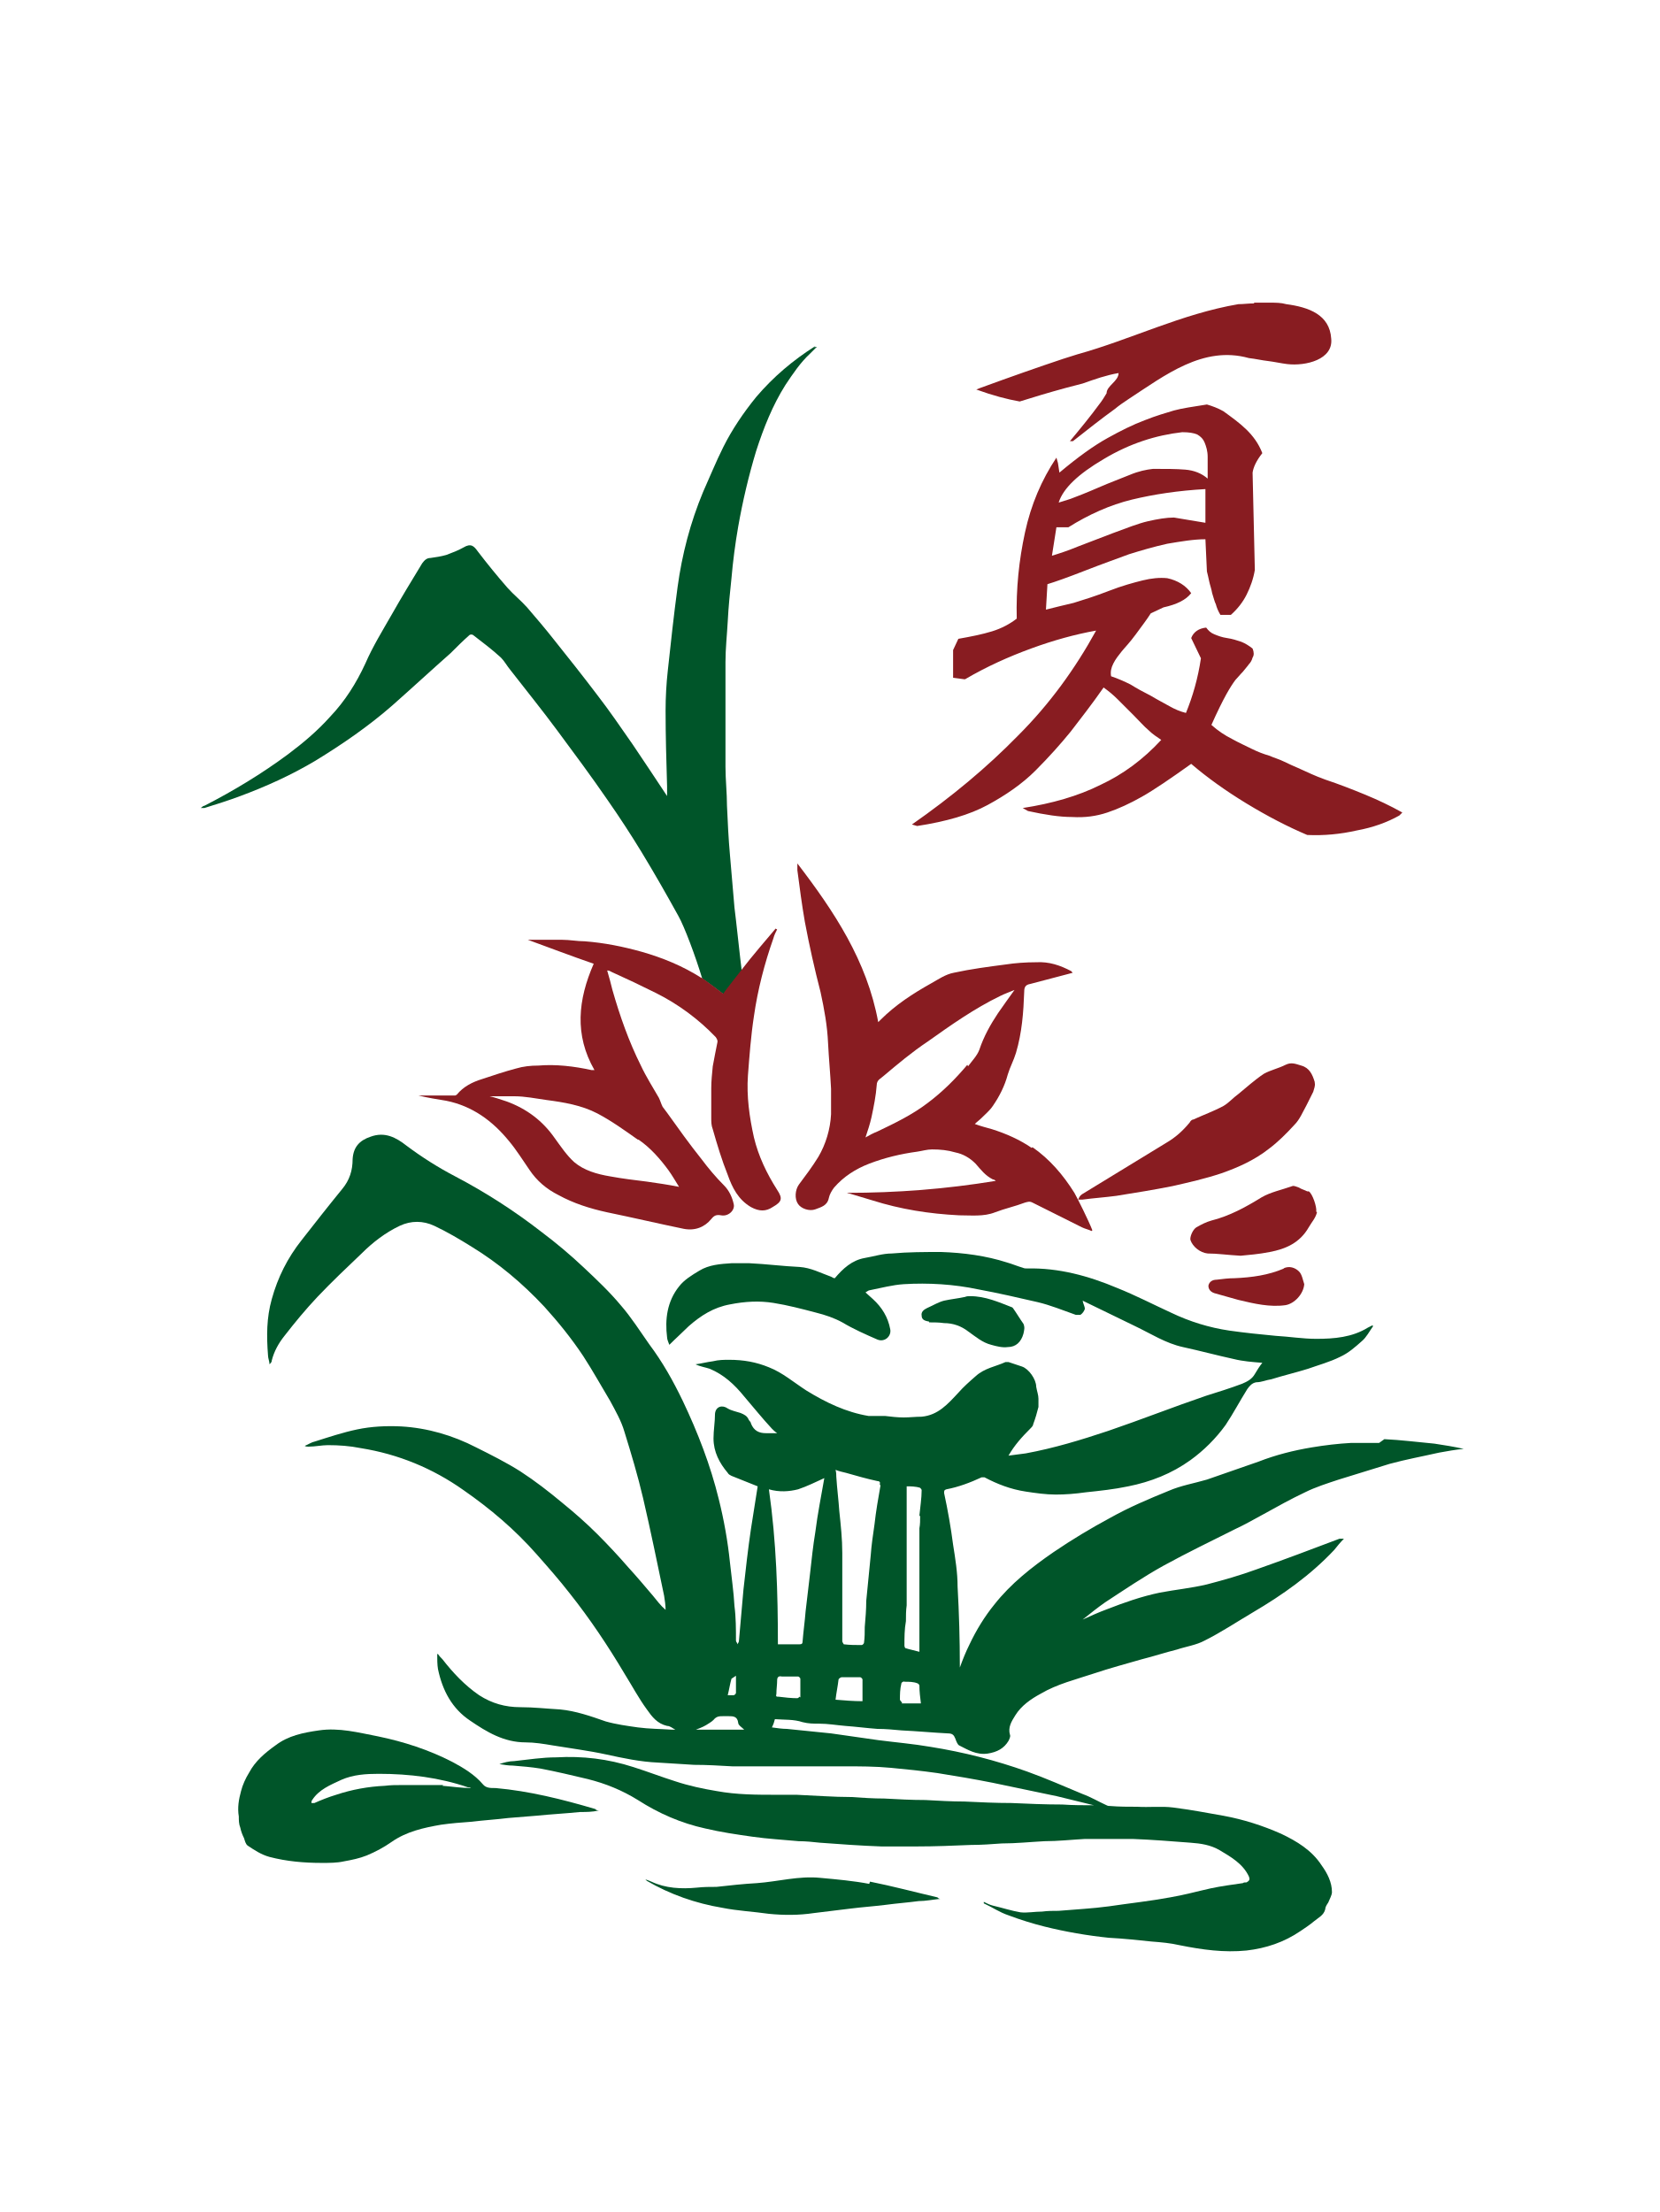
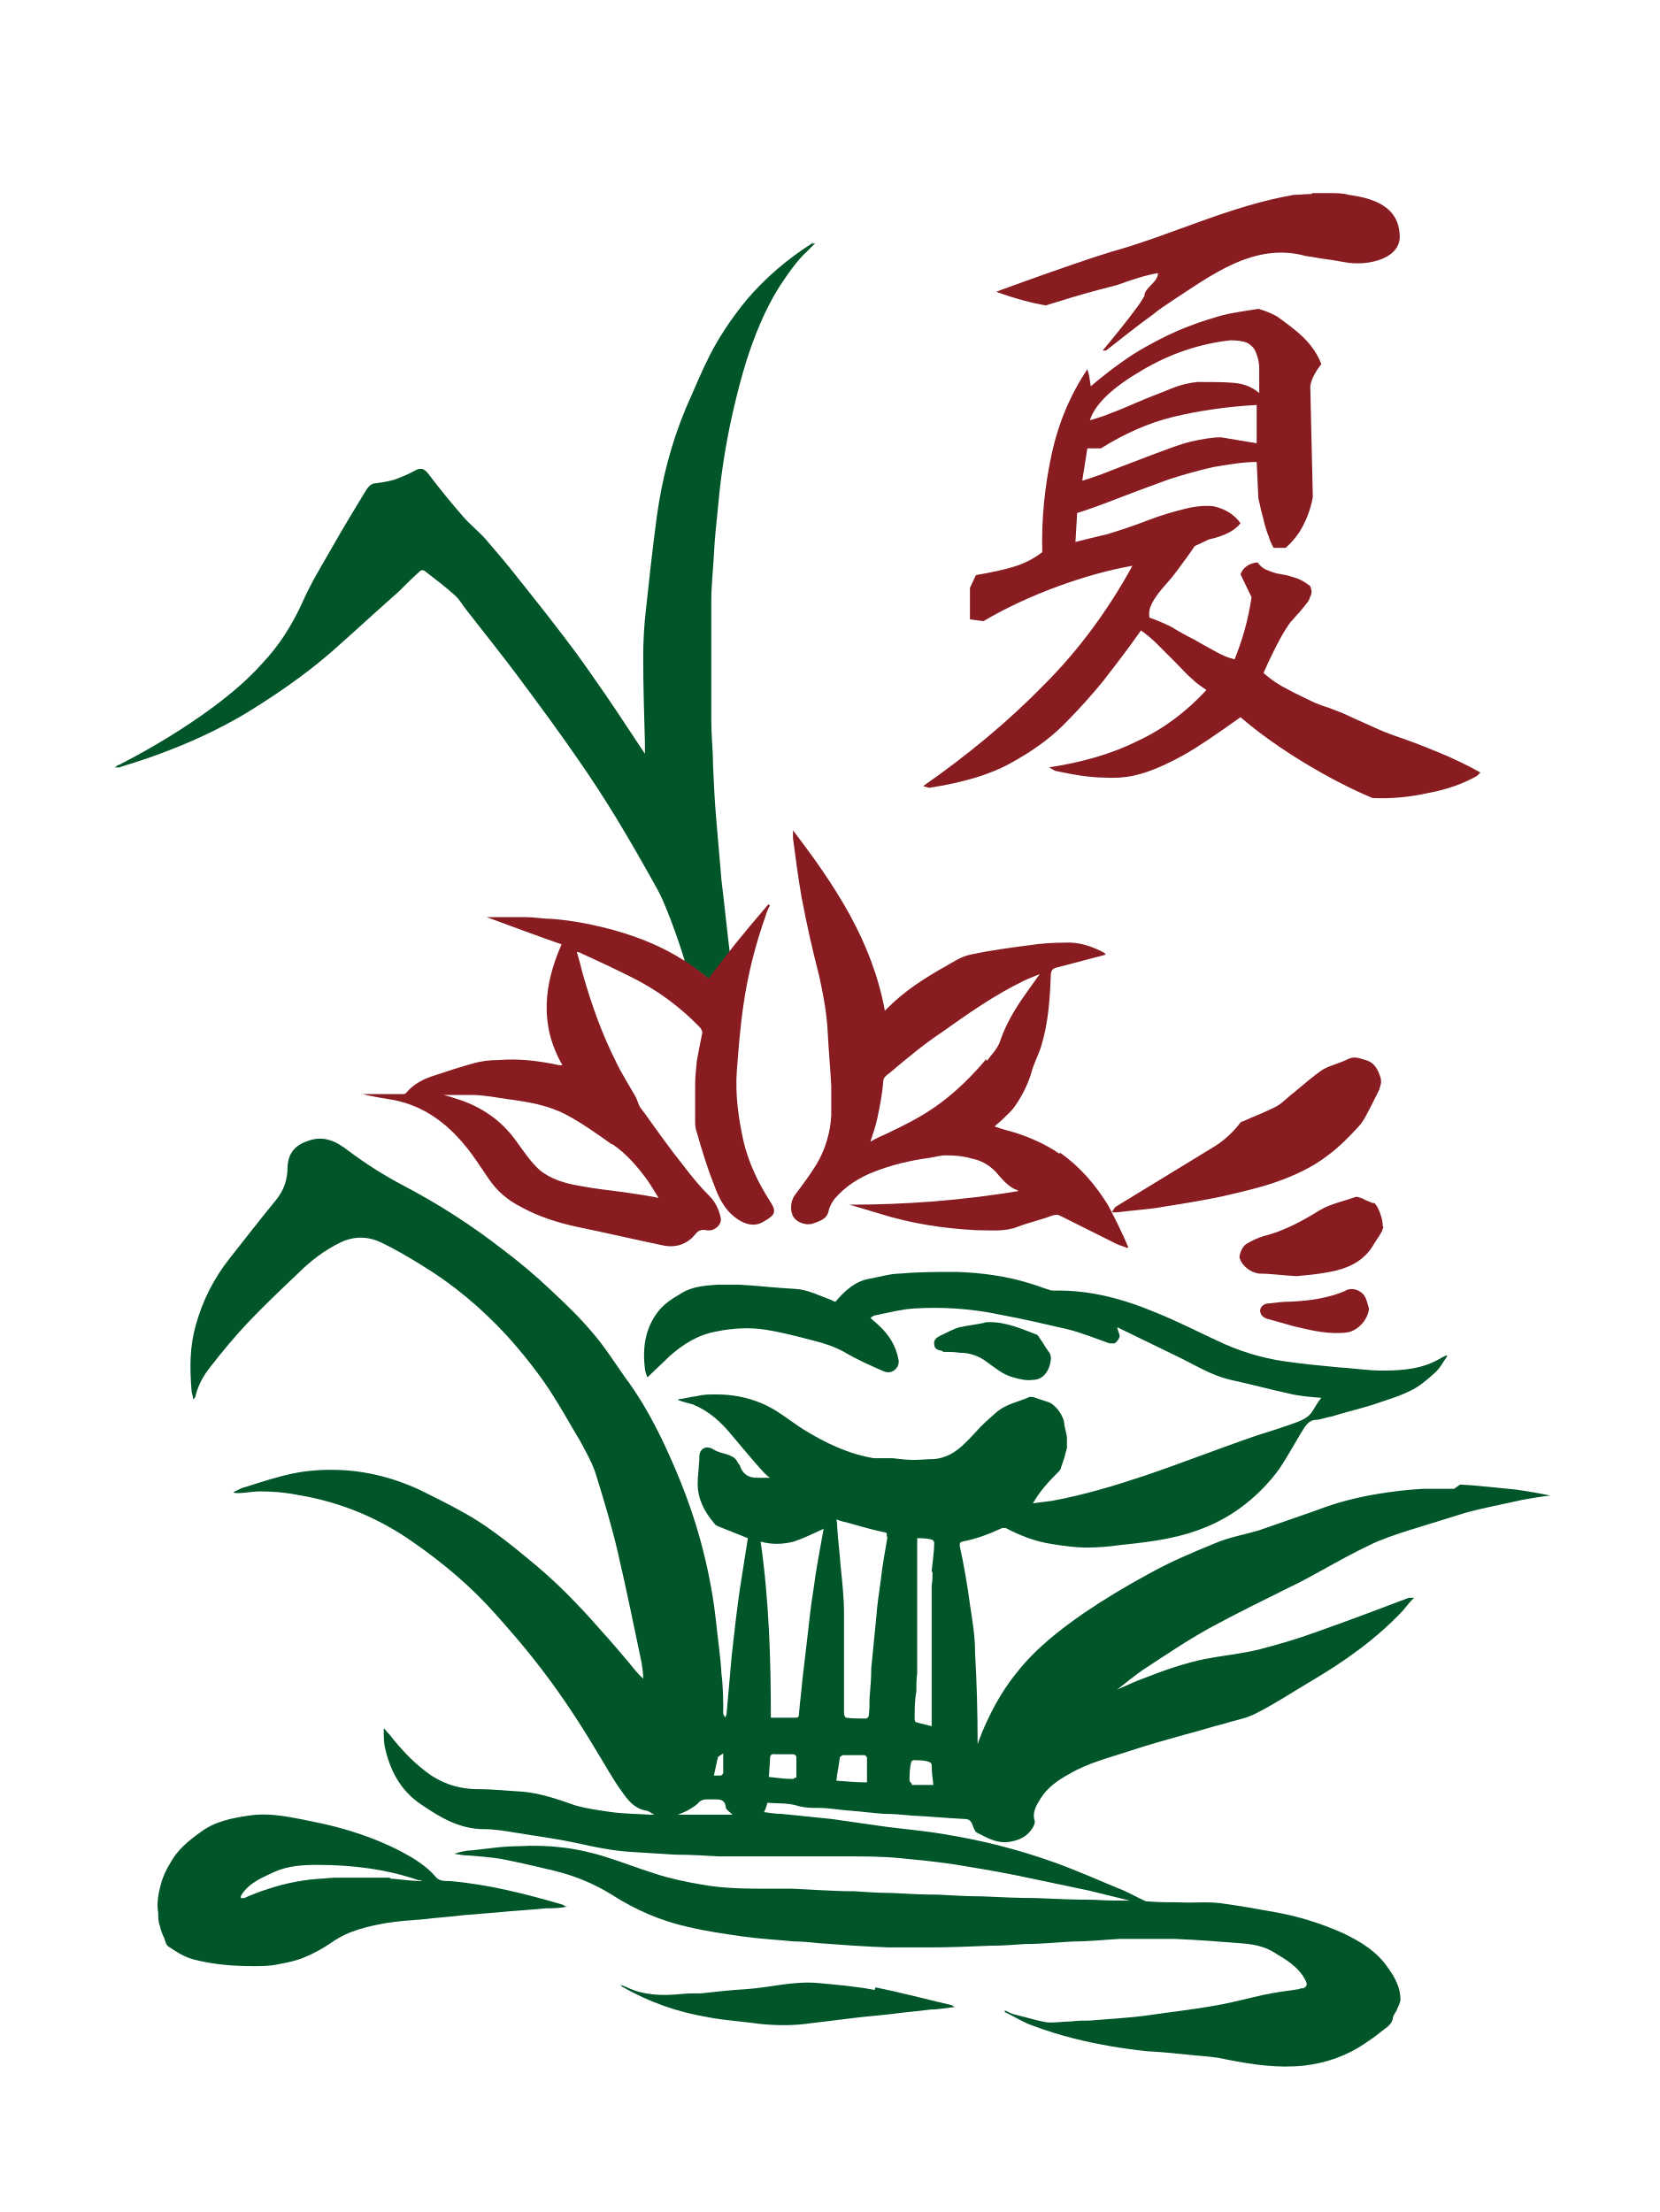
<svg xmlns="http://www.w3.org/2000/svg" width="900" height="1200" viewBox="0 0 900 1200">
-   <svg viewBox="0 0 19 26" preserveAspectRatio="xMidYMid meet" x="54.00" y="72.00" width="792.00" height="1056.00">
+   <svg viewBox="0 0 19 26" preserveAspectRatio="xMidYMid meet" width="900" height="1200">
    <defs>
      <style>
      .cls-1 {
        fill: #005529;
      }

      .cls-2 {
        fill: #881c21;
      }

      .cls-3 {
        fill: none;
      }
    </style>
    </defs>
    <g>
      <path class="cls-1" d="M16.84,17.5c-.12,0-.25,0-.37,0-.18,.01-.35,.03-.53,.06-.24,.04-.48,.1-.71,.19-.23,.08-.46,.16-.69,.24-.17,.05-.35,.08-.51,.15-.27,.11-.53,.22-.78,.36-.26,.14-.51,.29-.76,.46-.29,.2-.57,.42-.79,.7-.13,.16-.24,.34-.33,.53-.05,.1-.09,.2-.13,.31,0,0,0-.02,0-.02,0-.35-.01-.71-.03-1.06,0-.19-.03-.37-.06-.56-.03-.23-.07-.46-.12-.69,0-.03,0-.04,.03-.05,.16-.03,.32-.09,.47-.16,.01,0,.03,0,.04,0,.17,.09,.35,.16,.55,.19,.13,.02,.27,.04,.4,.04,.13,0,.26-.01,.4-.03,.19-.02,.38-.04,.57-.08,.3-.06,.58-.17,.83-.35,.18-.13,.34-.29,.47-.47,.1-.15,.19-.32,.29-.48,.03-.04,.06-.08,.12-.09,.07,0,.13-.03,.2-.04,.16-.05,.33-.09,.49-.14,.14-.05,.29-.09,.43-.16,.11-.05,.2-.13,.29-.21,.06-.05,.1-.13,.15-.2,0,0,0,0-.01-.01-.02,.01-.04,.02-.06,.03-.21,.13-.45,.15-.69,.15-.18,0-.36-.03-.54-.04-.21-.02-.41-.04-.62-.07-.27-.04-.53-.12-.78-.24-.24-.11-.47-.23-.72-.33-.38-.16-.78-.27-1.2-.26-.02,0-.04,0-.06-.01-.07-.02-.14-.05-.21-.07-.28-.09-.58-.13-.88-.14-.22,0-.44,0-.66,.02-.12,0-.24,.04-.36,.06-.17,.03-.29,.14-.4,.27-.02,0-.03-.01-.05-.02-.14-.05-.27-.12-.42-.13-.22-.01-.45-.04-.67-.05-.08,0-.16,0-.24,0-.15,.01-.3,.02-.43,.1-.1,.06-.2,.12-.27,.21-.16,.2-.19,.44-.16,.68,0,.03,.02,.07,.03,.1,.09-.09,.18-.17,.26-.25,.16-.14,.33-.25,.55-.29,.2-.04,.39-.05,.58-.02,.19,.03,.38,.08,.57,.13,.12,.03,.24,.07,.35,.13,.15,.09,.31,.16,.47,.23,.1,.04,.19-.05,.17-.14-.03-.16-.11-.29-.23-.4-.03-.03-.07-.06-.1-.09,.02-.01,.04-.03,.06-.03,.15-.03,.3-.07,.45-.08,.33-.02,.67,0,1,.07,.27,.05,.53,.11,.79,.17,.17,.04,.34,.11,.51,.17,.02,0,.05,0,.06,0,.03-.02,.05-.05,.06-.08,0-.03-.02-.06-.03-.11,.23,.11,.47,.23,.7,.34,.21,.1,.41,.23,.64,.28,.23,.05,.45,.11,.68,.16,.12,.03,.25,.04,.38,.05-.04,.05-.07,.1-.1,.15-.04,.07-.1,.1-.17,.13-.16,.06-.32,.11-.48,.16-.44,.15-.87,.32-1.31,.47-.36,.12-.72,.23-1.1,.3-.07,.01-.15,.02-.23,.03,.08-.14,.18-.25,.29-.36,.02-.02,.04-.04,.04-.06,.03-.08,.05-.15,.07-.23,0-.03,0-.07,0-.11,0-.05-.02-.1-.03-.16,0-.1-.1-.24-.19-.27-.06-.02-.12-.04-.18-.06-.01,0-.03,0-.04,0-.13,.06-.28,.08-.4,.19-.08,.07-.16,.14-.23,.22-.14,.15-.27,.3-.49,.32-.08,0-.16,.01-.24,.01-.08,0-.17-.01-.25-.02-.07,0-.15,0-.22,0-.3-.05-.57-.18-.83-.34-.17-.11-.32-.24-.5-.31-.17-.07-.34-.1-.53-.1-.07,0-.14,0-.22,.02-.08,.01-.15,.03-.23,.04,.06,.03,.13,.04,.19,.06,.19,.08,.33,.21,.46,.37,.12,.14,.24,.29,.37,.43,.02,.02,.04,.04,.07,.06-.06,0-.1,0-.15,0-.09,0-.16-.03-.2-.13,0-.02-.02-.03-.03-.05-.02-.05-.06-.07-.11-.09-.06-.02-.12-.03-.17-.06-.07-.05-.16-.03-.17,.07,0,.11-.02,.22-.02,.33,0,.18,.08,.33,.19,.46,.01,.02,.03,.03,.05,.04,.12,.05,.23,.09,.35,.14-.03,.19-.06,.38-.09,.57-.04,.27-.07,.54-.1,.81-.02,.23-.04,.45-.06,.68,0,.02-.01,.03-.02,.05,0-.02-.02-.03-.02-.05,0-.15,0-.31-.02-.46-.01-.19-.04-.39-.06-.58-.03-.29-.08-.57-.15-.85-.11-.45-.28-.89-.48-1.31-.13-.27-.27-.52-.45-.76-.12-.17-.24-.36-.38-.52-.15-.18-.32-.34-.49-.5-.18-.17-.37-.33-.57-.48-.36-.28-.75-.53-1.15-.74-.23-.12-.45-.26-.65-.41-.14-.11-.29-.19-.48-.12-.15,.05-.23,.14-.24,.3,0,.15-.04,.28-.14,.4-.18,.22-.36,.45-.54,.68-.19,.24-.32,.5-.4,.79-.07,.25-.07,.49-.05,.75,0,.04,.02,.08,.02,.12,.02-.02,.03-.03,.03-.05,.03-.12,.09-.23,.17-.33,.14-.18,.28-.35,.44-.52,.19-.2,.39-.39,.59-.58,.15-.15,.32-.28,.51-.37,.15-.07,.31-.07,.46,0,.17,.08,.34,.18,.5,.28,.36,.22,.68,.49,.97,.8,.19,.21,.36,.42,.52,.66,.13,.2,.24,.4,.36,.6,.07,.13,.15,.27,.19,.41,.09,.29,.18,.59,.25,.89,.1,.43,.19,.87,.28,1.3,.01,.06,.02,.13,.02,.19-.07-.06-.12-.13-.17-.19-.11-.13-.22-.26-.33-.38-.13-.15-.27-.3-.41-.44-.15-.15-.31-.29-.47-.42-.18-.15-.36-.29-.56-.42-.19-.12-.39-.22-.59-.32-.31-.16-.65-.26-1-.28-.2-.01-.4,0-.59,.04-.19,.04-.37,.1-.56,.16-.05,.01-.09,.04-.14,.06,.02,.01,.03,.01,.05,.01,.09,0,.18-.02,.26-.02,.15,0,.29,.01,.44,.04,.5,.08,.96,.27,1.37,.56,.36,.25,.69,.53,.98,.86,.15,.17,.3,.34,.44,.52,.27,.34,.51,.7,.73,1.07,.1,.16,.19,.33,.3,.48,.07,.1,.14,.19,.27,.22,.04,0,.07,.03,.11,.05-.02,0-.03,0-.05,0-.15-.01-.3-.01-.45-.03-.14-.02-.29-.04-.43-.08-.2-.07-.4-.14-.61-.16-.18-.01-.35-.03-.53-.03-.2,0-.38-.05-.55-.16-.19-.13-.35-.3-.49-.48-.02-.02-.04-.04-.06-.07,0,0,0,0-.01,0,0,.07,0,.14,.01,.2,.06,.29,.19,.53,.43,.69,.22,.15,.45,.29,.74,.29,.12,0,.24,.02,.36,.04,.24,.04,.48,.07,.71,.12,.23,.05,.46,.1,.7,.11,.16,.01,.32,.02,.48,.03,.17,0,.34,.01,.51,.02,.15,0,.29,0,.44,0,.23,0,.47,0,.7,0,.12,0,.24,0,.35,0,.21,0,.42,0,.63,.02,.21,.02,.41,.04,.62,.07,.25,.04,.49,.08,.74,.13,.29,.06,.57,.12,.86,.18,.16,.04,.33,.08,.49,.12-.14,0-.28,0-.42-.01-.23,0-.46-.01-.68-.02-.21,0-.42-.01-.63-.02-.17,0-.34-.01-.52-.02-.18,0-.37-.01-.55-.02-.15,0-.29-.01-.44-.02-.24,0-.49-.02-.73-.03-.09,0-.18,0-.26,0-.27,0-.54,0-.81-.05-.18-.03-.37-.07-.55-.13-.19-.06-.37-.13-.56-.19-.34-.11-.68-.15-1.03-.13-.19,0-.37,.03-.56,.05-.07,0-.14,.02-.2,.04,.06,.01,.12,.02,.18,.02,.12,.01,.25,.02,.37,.04,.21,.04,.42,.09,.63,.14,.24,.06,.46,.15,.67,.28,.28,.18,.58,.31,.9,.38,.21,.05,.42,.08,.63,.11,.21,.03,.41,.04,.62,.06,.09,0,.19,.01,.28,.02,.27,.02,.54,.04,.82,.05,.16,0,.32,0,.48,0,.24,0,.48-.01,.72-.02,.14,0,.27-.01,.41-.02,.19,0,.38-.02,.57-.03,.18,0,.36-.02,.54-.03,.21,0,.43,0,.64,0,.26,.01,.51,.03,.77,.05,.14,.01,.27,.03,.39,.1,.15,.09,.31,.18,.39,.35,.02,.05,0,.06-.03,.08-.02,0-.04,0-.05,.01-.14,.02-.29,.04-.43,.07-.18,.04-.36,.09-.54,.12-.27,.05-.55,.08-.82,.12-.22,.03-.44,.04-.67,.06-.07,0-.15,0-.22,.01-.1,0-.2,.02-.29,.01-.12-.02-.24-.06-.37-.09-.04-.01-.08-.03-.12-.05,0,0,0,.01,0,.02,.11,.05,.21,.12,.33,.16,.16,.06,.32,.11,.48,.15,.28,.07,.57,.12,.86,.15,.19,.01,.38,.03,.57,.05,.13,.01,.25,.02,.38,.05,.3,.06,.59,.1,.89,.07,.26-.03,.5-.11,.72-.26,.06-.04,.12-.08,.18-.13s.13-.08,.15-.16c0-.03,.02-.06,.04-.09,.02-.05,.05-.1,.05-.14,0-.13-.06-.25-.14-.36-.13-.2-.33-.32-.54-.42-.25-.11-.5-.19-.77-.24-.22-.04-.44-.08-.67-.11-.16-.02-.32,0-.48-.01-.12,0-.24,0-.36-.01-.02,0-.03,0-.05-.01-.11-.05-.21-.11-.32-.15-.24-.1-.49-.21-.74-.3-.42-.15-.85-.26-1.29-.33-.23-.04-.47-.06-.7-.09-.21-.03-.42-.06-.63-.09-.2-.02-.39-.04-.59-.06-.06,0-.13-.01-.2-.02,.02-.04,.03-.07,.04-.11,.13,.01,.25,0,.37,.04,.08,.02,.14,.02,.22,.02,.12,0,.23,.02,.35,.03,.14,.01,.29,.03,.43,.04,.11,0,.21,.01,.32,.02,.21,.01,.42,.03,.62,.04,.06,0,.08,.02,.1,.07,.01,.03,.03,.08,.05,.09,.12,.06,.23,.13,.38,.11,.13-.02,.22-.07,.28-.17,.01-.02,.03-.06,.02-.08-.03-.1,.02-.18,.07-.26,.08-.13,.21-.22,.34-.29,.22-.13,.47-.19,.71-.27,.21-.07,.43-.13,.64-.19,.16-.04,.31-.09,.47-.13,.12-.04,.26-.06,.37-.12,.22-.11,.43-.25,.65-.38,.39-.23,.76-.49,1.08-.83,.04-.05,.08-.1,.13-.15-.02,0-.04,0-.06,0-.37,.14-.74,.28-1.11,.41-.22,.08-.43,.14-.66,.2-.21,.05-.42,.07-.63,.11-.24,.05-.47,.13-.7,.22-.11,.04-.22,.09-.33,.14,.1-.08,.2-.16,.3-.23,.26-.17,.51-.34,.78-.49,.31-.17,.64-.33,.96-.49,.13-.06,.25-.13,.38-.2,.18-.1,.36-.2,.55-.29,.14-.07,.3-.12,.45-.17,.23-.07,.45-.14,.68-.21,.22-.06,.44-.1,.66-.15,.11-.02,.22-.04,.33-.05-.13-.03-.26-.05-.39-.07-.22-.02-.45-.05-.67-.06Zm-8.65,3.15s.03-.02,.06-.04c0,.09,0,.16,0,.23,0,.01-.02,.03-.03,.03-.03,0-.05,0-.08,0,.02-.08,.03-.15,.05-.22Zm-.5,.69c.05-.02,.11-.04,.16-.07,.03-.02,.07-.04,.1-.07,.04-.05,.08-.05,.13-.05,.02,0,.05,0,.07,0,.06,0,.12,0,.13,.09,0,.03,.05,.06,.08,.09h-.66Zm1.41-.45s-.02,.02-.03,.02c-.08,0-.17-.01-.25-.02-.03,0-.04,0-.03-.04,0-.06,.01-.12,.01-.18,0-.04,.02-.06,.06-.05,.03,0,.07,0,.1,0,.04,0,.08,0,.12,0,.01,0,.03,.02,.03,.03,0,.08,0,.16,0,.25Zm.21-2.2c-.03,.18-.05,.37-.07,.55-.02,.17-.04,.34-.06,.51-.01,.13-.03,.27-.04,.4,0,.03-.01,.04-.04,.04-.09,0-.19,0-.29,0,0-.68-.02-1.37-.12-2.07,.14,.04,.27,.03,.39,0,.12-.04,.24-.1,.35-.15-.04,.23-.09,.48-.12,.72Zm.63,2.26c-.12,0-.24-.01-.36-.02,.01-.09,.03-.18,.04-.27,0-.01,.03-.03,.04-.03,.08,0,.17,0,.25,0,.01,0,.03,.02,.03,.03,0,.09,0,.18,0,.28Zm.24-2.88c-.03,.17-.06,.34-.08,.52-.02,.14-.04,.27-.05,.41-.02,.2-.04,.4-.06,.61,0,.12-.01,.23-.02,.35,0,.07,0,.14-.01,.21,0,.01-.02,.03-.03,.03-.08,0-.16,0-.24-.01,0,0-.02-.03-.02-.04,0-.08,0-.16,0-.25,0-.31,0-.62,0-.93,0-.19-.02-.37-.04-.56-.01-.15-.03-.3-.04-.46,0-.03,0-.05-.01-.09,.05,.02,.1,.03,.14,.04,.14,.04,.28,.08,.42,.11,.03,0,.04,.02,.03,.04Zm.29,2.9s-.03-.03-.03-.04c0-.07,0-.14,.02-.22,0-.01,.03-.03,.04-.02,.06,0,.12,0,.17,.02,.01,0,.03,.02,.03,.03,0,.08,.01,.16,.02,.24-.09,0-.17,0-.26,0Zm.24-2.49c0,.05,0,.11-.01,.16,0,.1,0,.21,0,.31,0,.33,0,.66,0,.98,0,.1,0,.21,0,.31,0,.02,0,.03,0,.05-.07-.02-.13-.03-.19-.05,0,0-.01-.02-.01-.03,0-.11,0-.22,.02-.33,0-.07,0-.14,.01-.21,0-.11,0-.22,0-.32,0-.26,0-.53,0-.79,0-.16,0-.32,0-.48,.05,0,.12,0,.18,.02,0,0,.02,.02,.02,.03,0,.11-.02,.23-.03,.34Z" />
      <path class="cls-2" d="M12.2,13.56c-.16-.11-.34-.19-.53-.25-.07-.02-.15-.04-.23-.07,.03-.03,.06-.05,.09-.08,.05-.05,.11-.1,.15-.16,.09-.13,.16-.27,.2-.42,.03-.1,.08-.19,.11-.29,.08-.27,.1-.54,.11-.82,0-.06,.02-.09,.08-.1,.19-.05,.38-.1,.57-.15-.01,0-.01-.01-.02-.02-.15-.08-.3-.13-.47-.12-.14,0-.28,.01-.41,.03-.23,.03-.46,.06-.69,.11-.11,.02-.21,.09-.3,.14-.25,.14-.48,.29-.68,.49,0,0-.02,.02-.03,.03-.15-.82-.59-1.48-1.08-2.12,0,.03,0,.06,0,.09,.03,.23,.06,.46,.1,.69,.06,.32,.13,.63,.21,.94,.05,.23,.09,.45,.1,.68,.01,.2,.03,.41,.04,.61,0,.11,0,.23,0,.34-.01,.2-.07,.4-.17,.57-.08,.13-.17,.25-.26,.37-.05,.07-.06,.19-.01,.26,.04,.06,.15,.1,.23,.07,.08-.03,.16-.05,.18-.15,.01-.05,.04-.1,.07-.14,.13-.15,.29-.25,.47-.32,.21-.08,.42-.13,.64-.16,.07-.01,.13-.03,.2-.03,.11,0,.21,.01,.31,.04,.1,.02,.19,.07,.27,.15,.07,.08,.13,.16,.23,.21,0,0,.02,0,.04,.02-.67,.11-1.32,.16-1.99,.16,.01,0,.02,.01,.04,.01,.1,.03,.2,.06,.3,.09,.38,.12,.76,.18,1.16,.2,.16,0,.33,.02,.48-.04,.13-.05,.27-.08,.4-.13,.04-.01,.06-.02,.1,0,.22,.11,.44,.22,.66,.33,.04,.02,.09,.03,.13,.05,0,0,0,0,.01-.01-.05-.13-.2-.43-.24-.5-.15-.24-.33-.45-.56-.61Zm-.86-1.11c-.16,.19-.33,.36-.53,.51-.21,.16-.44,.27-.67,.38-.05,.02-.11,.05-.16,.08,.03-.09,.06-.18,.08-.27,.03-.14,.06-.29,.07-.43,0-.07,.06-.09,.09-.12,.19-.16,.38-.32,.59-.46,.31-.22,.62-.44,.97-.61,.06-.03,.12-.05,.19-.08-.08,.11-.15,.21-.22,.31-.1,.15-.19,.31-.25,.49-.03,.08-.1,.15-.15,.22Z" />
      <path class="cls-2" d="M15.98,12.68c-.03-.1-.07-.19-.18-.22-.07-.02-.13-.05-.21-.01-.1,.05-.2,.07-.29,.12-.12,.08-.23,.18-.34,.27-.07,.05-.13,.12-.2,.16-.13,.07-.27,.12-.4,.18-.02,0-.04,.02-.05,.04-.09,.11-.19,.2-.31,.27-.38,.23-.75,.46-1.13,.69-.03,.02-.04,.05-.05,.07,.02,0,.04,0,.06,0,.15-.02,.3-.03,.45-.05,.25-.04,.5-.08,.75-.13,.22-.05,.44-.1,.65-.17,.23-.08,.45-.18,.64-.33,.12-.09,.23-.2,.34-.32,.07-.07,.11-.17,.16-.26,.03-.06,.06-.12,.09-.18,.01-.04,.03-.08,.02-.12Z" />
      <path class="cls-1" d="M5.03,22.11c-.06,0-.12,0-.16-.05-.11-.13-.26-.22-.41-.3-.31-.16-.65-.27-.99-.34-.26-.05-.52-.12-.79-.08-.21,.03-.41,.07-.58,.2-.14,.1-.27,.21-.35,.36-.05,.08-.09,.17-.11,.25-.03,.11-.05,.22-.03,.34,0,.05,0,.1,.02,.15,.01,.05,.03,.1,.05,.14,.01,.03,.02,.08,.05,.1,.09,.06,.18,.12,.29,.15,.23,.06,.46,.08,.7,.08,.1,0,.2,0,.29-.02,.11-.02,.21-.04,.31-.08,.12-.05,.23-.11,.33-.18,.2-.14,.43-.19,.66-.23,.14-.02,.27-.03,.41-.04,.16-.02,.33-.03,.49-.05,.12-.01,.25-.02,.37-.03,.2-.02,.39-.03,.59-.05,.08,0,.16,0,.25-.02-.03,0-.04-.01-.05-.02-.44-.13-.88-.24-1.33-.28Zm-.69-.04s-.07,0-.1,0c-.15,0-.3,0-.45,0-.08,0-.15,0-.23,.01-.22,.01-.44,.05-.65,.12-.1,.03-.2,.07-.29,.11-.01,0-.02,0-.04,0,0-.01,0-.03,.01-.04,.09-.14,.24-.2,.39-.27,.16-.07,.33-.08,.5-.08,.41,0,.81,.05,1.19,.18,.01,0,.03,0,.04,.01,0,0,0,0,0,0-.13,0-.25-.02-.38-.03Z" />
      <path class="cls-1" d="M10.03,23.39c-.21-.04-.43-.06-.65-.08-.29-.03-.57,.05-.85,.07-.18,.01-.36,.03-.54,.05-.09,0-.17,0-.26,.01-.21,.02-.42,.01-.61-.08-.02-.01-.05-.02-.08-.03,0,0,0,0,0,0,0,0,.01,.01,.02,.02,.31,.18,.65,.3,1.01,.36,.2,.04,.41,.05,.62,.08,.2,.02,.4,.02,.6-.01,.16-.02,.33-.04,.49-.06,.16-.02,.31-.03,.47-.05,.15-.02,.29-.03,.44-.05,.09,0,.19-.02,.29-.03-.02,0-.03-.01-.04-.02-.3-.07-.6-.15-.9-.21Z" />
      <path class="cls-2" d="M16,14.41c.01-.06-.05-.24-.1-.27,0,0-.01,0-.02,0-.04-.02-.08-.03-.11-.05-.03-.01-.07-.03-.09-.02-.14,.05-.29,.08-.41,.15-.21,.13-.43,.25-.67,.31-.07,.02-.13,.05-.2,.09-.05,.03-.09,.13-.08,.17,.03,.09,.13,.17,.23,.18,.13,0,.26,.02,.44,.03,.1-.01,.24-.02,.39-.05,.21-.04,.4-.12,.52-.33,.04-.07,.09-.12,.11-.2Z" />
      <path class="cls-1" d="M10.83,15.89c.07,0,.13,0,.2,.01,.12,0,.23,.04,.32,.11,.1,.07,.19,.15,.31,.18,.07,.02,.15,.04,.22,.03,.11,0,.18-.07,.21-.18,.01-.05,.02-.08,0-.13-.05-.07-.09-.14-.14-.21,0,0,0,0-.01-.01-.18-.07-.36-.15-.56-.15-.02,0-.05,0-.07,.01-.09,.02-.19,.03-.28,.05-.08,.02-.16,.07-.23,.1-.04,.02-.08,.05-.07,.1,0,.06,.05,.07,.1,.08Z" />
      <path class="cls-2" d="M15.57,15.17c-.21,.09-.43,.12-.66,.13-.08,0-.16,.01-.24,.02-.06,0-.1,.03-.11,.08,0,.04,.02,.08,.08,.1,.11,.03,.21,.06,.32,.09,.21,.05,.42,.1,.63,.07,.12-.02,.24-.15,.25-.28-.02-.06-.03-.13-.07-.17-.05-.05-.13-.08-.21-.04Z" />
      <g>
        <path class="cls-3" d="M5.72,12.92c-.14-.02-.29-.04-.43-.05-.12,0-.25,0-.33,0,.05,.02,.14,.04,.23,.07,.26,.1,.47,.26,.64,.49,.08,.11,.16,.23,.26,.32,.13,.12,.31,.17,.48,.19,.16,.02,.33,.04,.49,.07,.14,.02,.28,.05,.43,.07-.05-.08-.09-.15-.14-.22-.12-.15-.24-.3-.4-.41-.18-.12-.35-.25-.54-.35-.21-.11-.45-.15-.68-.18Z" />
        <path class="cls-1" d="M9.31,2.85c-.3,.19-.56,.41-.79,.68-.17,.21-.32,.43-.44,.67-.1,.2-.18,.4-.27,.6-.17,.41-.28,.83-.34,1.27-.05,.37-.09,.74-.13,1.11-.02,.18-.03,.36-.03,.54,0,.34,.01,.67,.02,1.01,0,.04,0,.08,0,.13-.16-.24-.31-.47-.46-.69-.16-.23-.31-.45-.48-.67-.19-.25-.38-.49-.58-.74-.11-.14-.23-.28-.35-.42-.08-.09-.18-.17-.26-.26-.14-.16-.27-.32-.4-.49-.05-.07-.09-.11-.19-.05-.07,.04-.15,.07-.23,.1-.07,.02-.14,.03-.21,.04-.05,0-.08,.03-.11,.07-.14,.23-.28,.46-.41,.69-.12,.21-.25,.42-.35,.65-.12,.26-.27,.5-.47,.71-.17,.19-.36,.35-.56,.5-.35,.26-.73,.49-1.12,.69-.02,0-.03,.02-.05,.03,.02,0,.03,0,.05,0,.16-.05,.32-.1,.48-.16,.35-.13,.68-.28,1-.47,.36-.22,.71-.46,1.03-.74,.26-.23,.52-.47,.78-.7,.08-.08,.16-.16,.25-.24,.01-.01,.04-.01,.05,0,.13,.1,.25,.19,.37,.3,.05,.05,.08,.11,.13,.17,.21,.27,.42,.53,.62,.8,.23,.31,.46,.62,.68,.94,.16,.23,.31,.46,.45,.69,.17,.28,.33,.56,.49,.85,.08,.14,.23,.54,.32,.84,.05,.03,.25,.18,.3,.22,.04-.06,.13-.18,.23-.3-.03-.24-.08-.72-.1-.87-.02-.23-.04-.47-.06-.7-.02-.22-.03-.44-.04-.66,0-.17-.02-.35-.02-.52,0-.47,0-.94,0-1.4,0-.18,.02-.36,.03-.54,.01-.2,.03-.39,.05-.58,.02-.23,.05-.46,.09-.69,.06-.34,.14-.68,.24-1.01,.1-.31,.22-.61,.39-.88,.1-.15,.2-.3,.33-.42,.03-.03,.06-.06,.09-.09-.01,0-.03,0-.04,.02Z" />
        <path class="cls-2" d="M7.79,11.29s0,0,0,0c-.25-.16-.52-.27-.8-.35-.25-.07-.5-.12-.76-.14-.1,0-.2-.02-.3-.02-.15,0-.3,0-.46,0,.3,.11,.59,.22,.88,.32-.21,.48-.26,.95,.01,1.42-.02,0-.03,0-.04,0-.23-.05-.47-.08-.71-.06-.1,0-.2,.01-.3,.04-.15,.04-.3,.09-.45,.14-.13,.04-.25,.1-.34,.21,0,0-.02,.01-.02,.01-.07,0-.14,0-.21,0-.09,0-.19,0-.28,0,.12,.03,.25,.05,.37,.07,.35,.07,.62,.27,.84,.54,.1,.12,.18,.25,.27,.38,.1,.15,.23,.26,.39,.34,.2,.11,.42,.18,.65,.23,.34,.07,.68,.15,1.02,.22,.15,.03,.28-.02,.37-.13,.04-.05,.07-.06,.13-.05,.1,.02,.19-.07,.17-.15-.02-.09-.06-.18-.13-.25-.11-.11-.21-.23-.3-.35-.16-.2-.31-.41-.46-.62-.02-.03-.04-.05-.06-.08-.02-.04-.03-.08-.05-.12-.08-.14-.17-.28-.24-.43-.16-.32-.28-.66-.38-1.01-.02-.08-.04-.16-.07-.26,.03,0,.04,.01,.06,.02,.2,.09,.39,.18,.59,.28,.3,.15,.57,.35,.8,.59,.02,.03,.03,.05,.02,.08-.02,.1-.04,.2-.06,.31-.01,.1-.02,.2-.02,.29,0,.13,0,.27,0,.4,0,.05,0,.1,.02,.15,.06,.21,.12,.41,.2,.61,.06,.17,.14,.33,.31,.43,.11,.06,.2,.06,.29,0,.12-.07,.14-.11,.06-.23-.14-.22-.25-.45-.31-.7-.06-.27-.1-.55-.08-.83,.02-.26,.04-.53,.08-.79,.05-.35,.14-.7,.26-1.04,.01-.04,.03-.08,.05-.12,0,0-.01,0-.02-.01-.1,.12-.31,.36-.47,.57-.1,.13-.19,.24-.23,.3-.05-.04-.25-.19-.3-.22Zm-.84,2.16c.16,.11,.29,.26,.4,.41,.05,.07,.09,.14,.14,.22-.15-.03-.29-.05-.43-.07-.16-.02-.33-.04-.49-.07-.18-.03-.35-.08-.48-.19-.1-.09-.18-.21-.26-.32-.16-.23-.37-.39-.64-.49-.09-.03-.18-.06-.23-.07,.08,0,.2,0,.33,0,.14,0,.29,.03,.43,.05,.23,.03,.47,.07,.68,.18,.19,.1,.37,.23,.54,.35Z" />
      </g>
    </g>
    <path class="cls-2" d="M11.3,7.3l-.15-.02v-.37l.07-.15c.17-.03,.32-.06,.45-.1,.13-.04,.24-.1,.33-.17-.01-.4,.03-.78,.11-1.15,.08-.37,.22-.7,.42-1l.02,.07,.02,.13c.25-.21,.46-.36,.64-.46,.18-.1,.34-.18,.5-.24,.15-.06,.29-.1,.39-.13,.11-.03,.25-.05,.44-.08,.07,.02,.15,.05,.22,.09,.22,.16,.42,.3,.52,.56-.08,.1-.12,.19-.13,.26,.01,.41,.02,.85,.03,1.3-.02,.12-.06,.23-.11,.33-.05,.1-.12,.19-.21,.27h-.14c-.03-.05-.05-.1-.06-.14-.02-.04-.03-.09-.05-.15-.01-.06-.03-.11-.04-.16-.01-.05-.02-.09-.03-.13l-.02-.43c-.16,0-.33,.03-.51,.06-.18,.04-.35,.09-.51,.14-.16,.06-.36,.13-.59,.22-.23,.09-.4,.15-.5,.18l-.02,.34c.12-.03,.24-.06,.37-.09,.13-.04,.29-.09,.47-.16,.18-.07,.33-.11,.45-.14,.12-.03,.23-.04,.33-.03,.14,.03,.25,.1,.32,.2-.07,.09-.19,.15-.37,.19l-.17,.08c-.05,.08-.12,.17-.2,.28-.08,.11-.15,.18-.19,.23-.04,.05-.08,.1-.11,.16-.03,.06-.04,.11-.03,.17,.09,.03,.18,.07,.26,.11,.08,.05,.17,.1,.27,.15,.1,.06,.18,.1,.25,.14,.07,.04,.14,.07,.22,.09,.09-.22,.16-.46,.2-.73l-.13-.27c.03-.08,.1-.13,.2-.14,.03,.04,.06,.07,.11,.09,.05,.02,.1,.04,.17,.05,.07,.01,.13,.03,.19,.05,.05,.02,.1,.05,.15,.09,.02,.05,.02,.09,0,.12-.01,.04-.03,.07-.05,.09-.02,.03-.05,.06-.08,.1-.04,.04-.07,.08-.1,.11-.03,.04-.07,.1-.12,.19-.05,.09-.12,.23-.2,.41,.09,.08,.18,.14,.28,.19,.09,.05,.18,.09,.26,.13,.08,.04,.16,.07,.23,.09,.07,.03,.14,.05,.2,.08,.06,.03,.13,.06,.22,.1,.09,.04,.19,.09,.33,.14,.18,.06,.36,.13,.53,.2,.17,.07,.34,.15,.5,.24l-.04,.04c-.16,.09-.35,.16-.57,.2-.22,.05-.44,.07-.66,.06-.26-.11-.53-.25-.81-.42-.28-.17-.53-.35-.74-.53-.28,.2-.5,.35-.66,.44-.16,.09-.31,.16-.46,.21-.15,.05-.3,.07-.47,.06-.17,0-.36-.03-.59-.08l-.07-.04c.39-.06,.74-.16,1.04-.31,.3-.14,.57-.34,.81-.6-.06-.04-.12-.08-.17-.13-.06-.05-.12-.12-.2-.2-.08-.08-.15-.15-.21-.21s-.12-.11-.19-.16c-.16,.23-.31,.42-.44,.59-.13,.16-.29,.34-.47,.52-.18,.18-.4,.33-.64,.46-.24,.13-.55,.22-.94,.28l-.07-.02c.53-.37,1-.76,1.42-1.19,.42-.42,.76-.89,1.04-1.4-.28,.05-.57,.13-.87,.24-.3,.11-.59,.24-.88,.41Zm3.87-5.03c.06,0,.13,0,.21,0s.15,0,.22,.02c.3,.04,.58,.14,.6,.46,.03,.28-.34,.37-.59,.34-.08-.01-.17-.03-.25-.04-.09-.01-.17-.03-.26-.04-.61-.17-1.12,.23-1.61,.55-.06,.04-.12,.08-.18,.13-.18,.13-.37,.28-.56,.43h-.04c.15-.18,.28-.34,.39-.49,.04-.05,.07-.1,.1-.15,0-.1,.16-.16,.16-.27-.17,.03-.31,.08-.48,.14-.08,.02-.15,.04-.23,.06-.22,.06-.42,.12-.61,.18-.17-.03-.36-.08-.58-.16l.05-.02c.41-.15,.78-.28,1.11-.39,.06-.02,.13-.04,.19-.06,.72-.2,1.39-.54,2.15-.67,.07,0,.13-.01,.21-.01Zm-2.47,3h-.17s-.06,.38-.06,.38c.1-.03,.22-.07,.34-.12,.13-.05,.29-.11,.47-.18,.19-.07,.34-.13,.47-.16,.13-.03,.25-.05,.35-.05l.42,.07v-.45c-.36,.02-.69,.07-.98,.14s-.58,.2-.85,.37Zm-.14-.33s.07-.02,.16-.05c.08-.03,.21-.08,.37-.15,.16-.07,.3-.12,.42-.17,.12-.05,.22-.07,.31-.08,.17,0,.31,0,.43,.01,.12,.01,.22,.05,.3,.12,0-.12,0-.21,0-.29,0-.08-.02-.14-.04-.19-.02-.05-.05-.08-.1-.11-.05-.02-.11-.03-.2-.03-.35,.04-.7,.15-1.05,.36-.34,.2-.54,.39-.6,.58Z" />
  </svg>
</svg>
